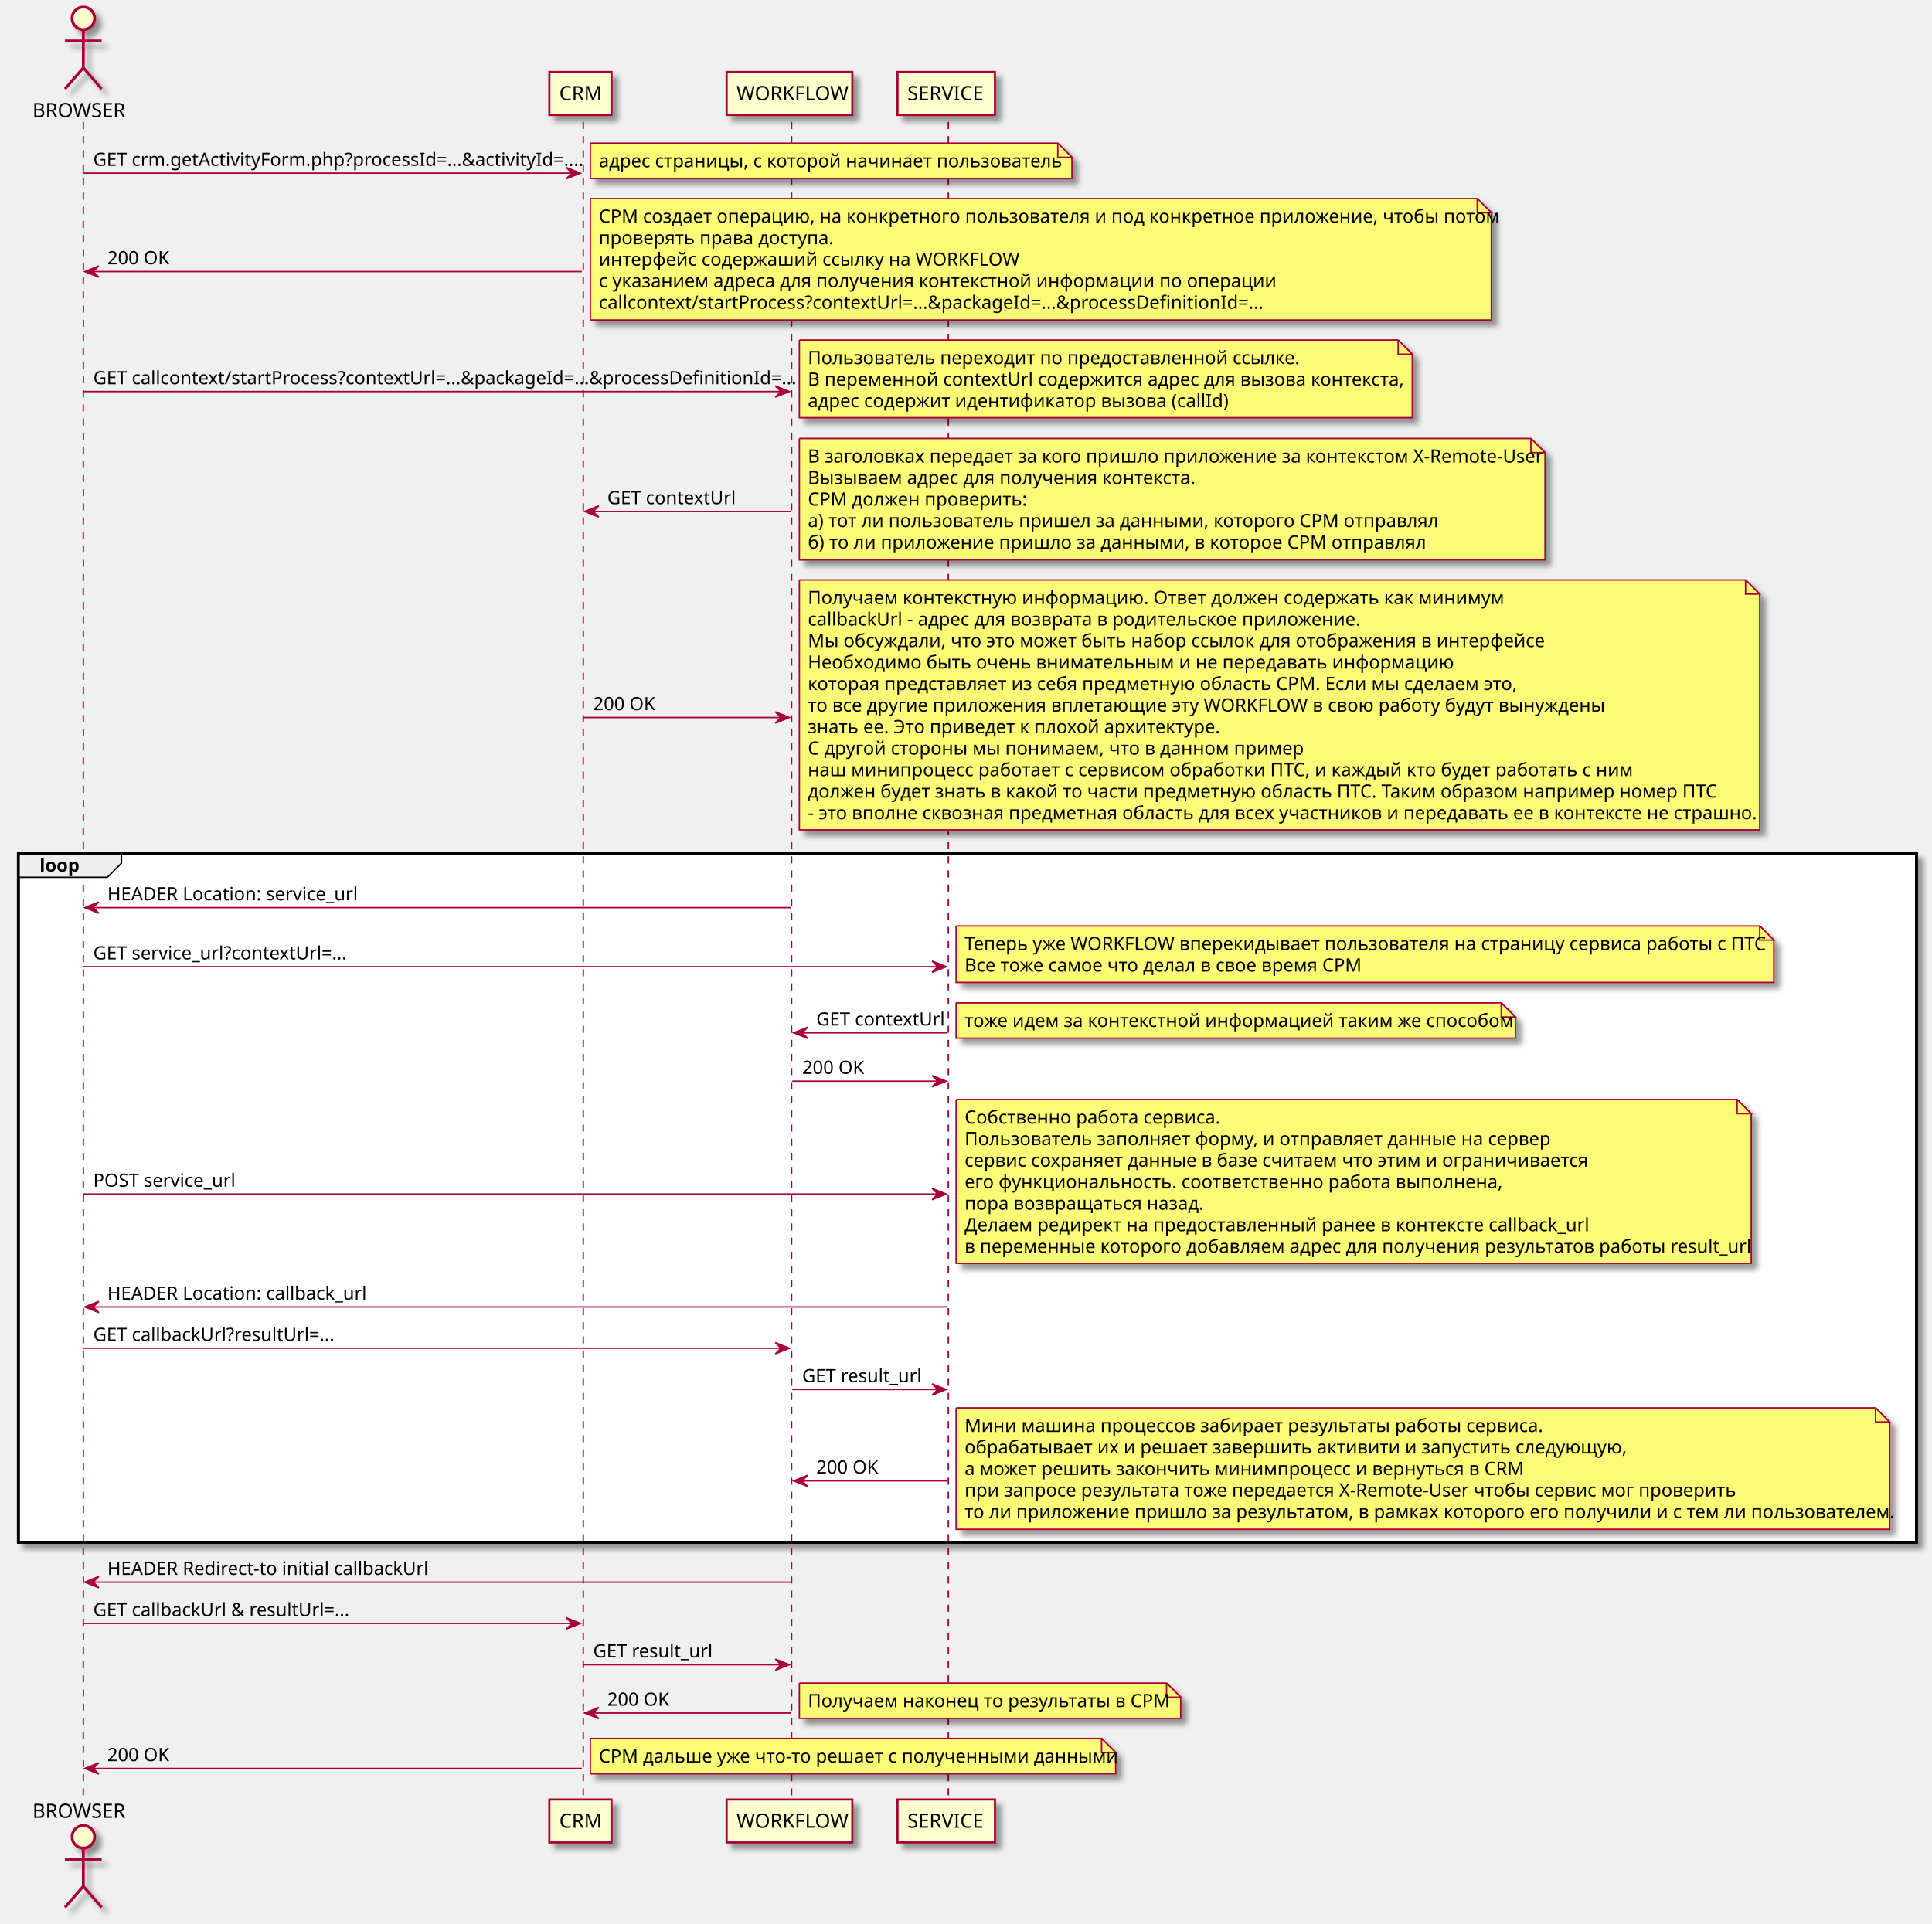
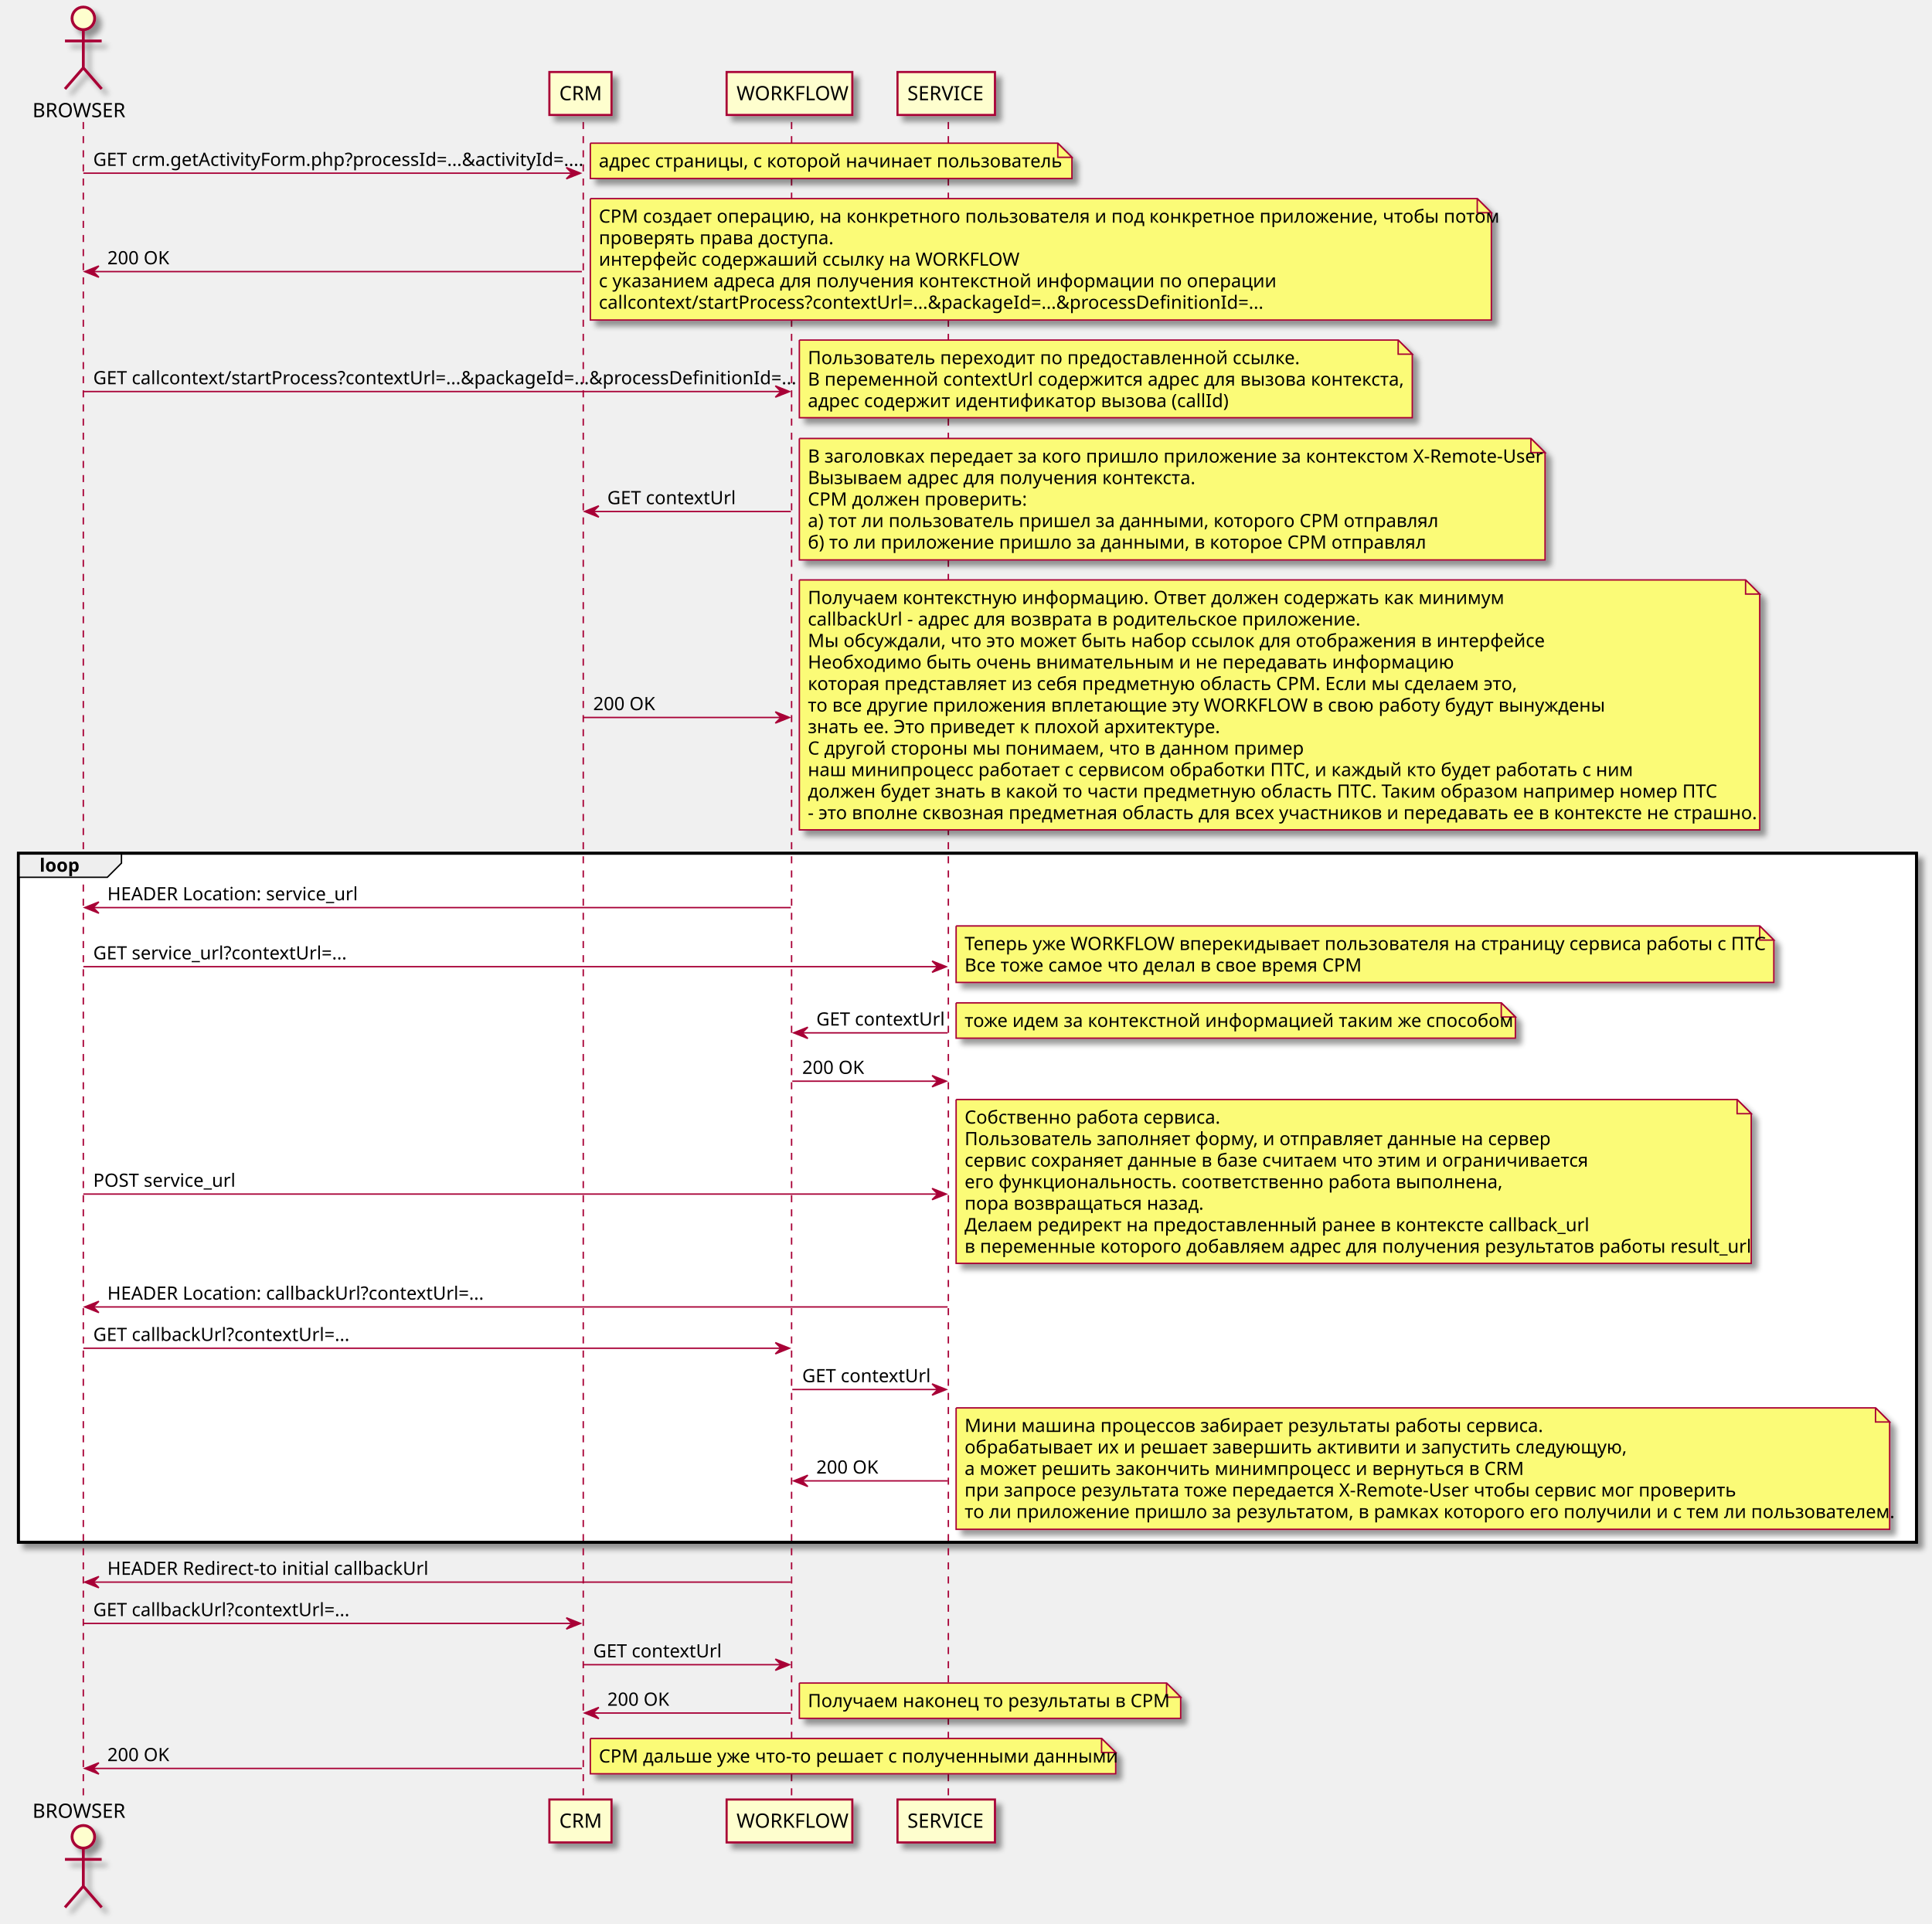
<svg xmlns="http://www.w3.org/2000/svg" contentScriptType="application/ecmascript" contentStyleType="text/css" height="1362px" preserveAspectRatio="none" style="width:1368px;height:1362px;" version="1.1" viewBox="0 0 1368 1362" width="1368px" zoomAndPan="magnify">
  <defs>
-     <filter height="300%" id="fe36c7w0y6l84" width="300%" x="-1" y="-1">
+     <filter height="300%" id="f19yjpyh7djgnc" width="300%" x="-1" y="-1">
      <feGaussianBlur result="blurOut" stdDeviation="2.0" />
      <feColorMatrix in="blurOut" result="blurOut2" type="matrix" values="0 0 0 0 0 0 0 0 0 0 0 0 0 0 0 0 0 0 .4 0" />
      <feOffset dx="4.0" dy="4.0" in="blurOut2" result="blurOut3" />
      <feBlend in="SourceGraphic" in2="blurOut3" mode="normal" />
    </filter>
  </defs>
  <g>
-     <rect fill="#FFFFFF" filter="url(#fe36c7w0y6l84)" height="487.922" style="stroke: #000000; stroke-width: 2.0;" width="1344" x="13" y="604.266" />
+     <rect fill="#FFFFFF" filter="url(#f19yjpyh7djgnc)" height="487.922" style="stroke: #000000; stroke-width: 2.0;" width="1344" x="13" y="604.266" />
    <line style="stroke: #A80036; stroke-width: 1.0; stroke-dasharray: 5.0,5.0;" x1="59" x2="59" y1="86.406" y2="1275.359" />
    <line style="stroke: #A80036; stroke-width: 1.0; stroke-dasharray: 5.0,5.0;" x1="413" x2="413" y1="86.406" y2="1275.359" />
    <line style="stroke: #A80036; stroke-width: 1.0; stroke-dasharray: 5.0,5.0;" x1="560.5" x2="560.5" y1="86.406" y2="1275.359" />
    <line style="stroke: #A80036; stroke-width: 1.0; stroke-dasharray: 5.0,5.0;" x1="671.5" x2="671.5" y1="86.406" y2="1275.359" />
    <text fill="#000000" font-family="sans-serif" font-size="14" lengthAdjust="spacingAndGlyphs" textLength="66" x="23" y="82.988">BROWSER</text>
-     <ellipse cx="59" cy="13" fill="#FEFECE" filter="url(#fe36c7w0y6l84)" rx="8" ry="8" style="stroke: #A80036; stroke-width: 2.0;" />
-     <path d="M59,21 L59,48 M46,29 L72,29 M59,48 L46,63 M59,48 L72,63 " fill="none" filter="url(#fe36c7w0y6l84)" style="stroke: #A80036; stroke-width: 2.0;" />
+     <ellipse cx="59" cy="13" fill="#FEFECE" filter="url(#f19yjpyh7djgnc)" rx="8" ry="8" style="stroke: #A80036; stroke-width: 2.0;" />
+     <path d="M59,21 L59,48 M46,29 L72,29 M59,48 L46,63 M59,48 L72,63 " fill="none" filter="url(#f19yjpyh7djgnc)" style="stroke: #A80036; stroke-width: 2.0;" />
    <text fill="#000000" font-family="sans-serif" font-size="14" lengthAdjust="spacingAndGlyphs" textLength="66" x="23" y="1287.348">BROWSER</text>
-     <ellipse cx="59" cy="1300.766" fill="#FEFECE" filter="url(#fe36c7w0y6l84)" rx="8" ry="8" style="stroke: #A80036; stroke-width: 2.0;" />
-     <path d="M59,1308.766 L59,1335.766 M46,1316.766 L72,1316.766 M59,1335.766 L46,1350.766 M59,1335.766 L72,1350.766 " fill="none" filter="url(#fe36c7w0y6l84)" style="stroke: #A80036; stroke-width: 2.0;" />
-     <rect fill="#FEFECE" filter="url(#fe36c7w0y6l84)" height="30.406" style="stroke: #A80036; stroke-width: 1.5;" width="44" x="389" y="51" />
+     <ellipse cx="59" cy="1300.766" fill="#FEFECE" filter="url(#f19yjpyh7djgnc)" rx="8" ry="8" style="stroke: #A80036; stroke-width: 2.0;" />
+     <path d="M59,1308.766 L59,1335.766 M46,1316.766 L72,1316.766 M59,1335.766 L46,1350.766 M59,1335.766 L72,1350.766 " fill="none" filter="url(#f19yjpyh7djgnc)" style="stroke: #A80036; stroke-width: 2.0;" />
+     <rect fill="#FEFECE" filter="url(#f19yjpyh7djgnc)" height="30.406" style="stroke: #A80036; stroke-width: 1.5;" width="44" x="389" y="51" />
    <text fill="#000000" font-family="sans-serif" font-size="14" lengthAdjust="spacingAndGlyphs" textLength="30" x="396" y="70.988">CRM</text>
-     <rect fill="#FEFECE" filter="url(#fe36c7w0y6l84)" height="30.406" style="stroke: #A80036; stroke-width: 1.5;" width="44" x="389" y="1274.359" />
+     <rect fill="#FEFECE" filter="url(#f19yjpyh7djgnc)" height="30.406" style="stroke: #A80036; stroke-width: 1.5;" width="44" x="389" y="1274.359" />
    <text fill="#000000" font-family="sans-serif" font-size="14" lengthAdjust="spacingAndGlyphs" textLength="30" x="396" y="1294.348">CRM</text>
-     <rect fill="#FEFECE" filter="url(#fe36c7w0y6l84)" height="30.406" style="stroke: #A80036; stroke-width: 1.5;" width="89" x="514.5" y="51" />
+     <rect fill="#FEFECE" filter="url(#f19yjpyh7djgnc)" height="30.406" style="stroke: #A80036; stroke-width: 1.5;" width="89" x="514.5" y="51" />
    <text fill="#000000" font-family="sans-serif" font-size="14" lengthAdjust="spacingAndGlyphs" textLength="75" x="521.5" y="70.988">WORKFLOW</text>
-     <rect fill="#FEFECE" filter="url(#fe36c7w0y6l84)" height="30.406" style="stroke: #A80036; stroke-width: 1.5;" width="89" x="514.5" y="1274.359" />
+     <rect fill="#FEFECE" filter="url(#f19yjpyh7djgnc)" height="30.406" style="stroke: #A80036; stroke-width: 1.5;" width="89" x="514.5" y="1274.359" />
    <text fill="#000000" font-family="sans-serif" font-size="14" lengthAdjust="spacingAndGlyphs" textLength="75" x="521.5" y="1294.348">WORKFLOW</text>
-     <rect fill="#FEFECE" filter="url(#fe36c7w0y6l84)" height="30.406" style="stroke: #A80036; stroke-width: 1.5;" width="69" x="635.5" y="51" />
+     <rect fill="#FEFECE" filter="url(#f19yjpyh7djgnc)" height="30.406" style="stroke: #A80036; stroke-width: 1.5;" width="69" x="635.5" y="51" />
    <text fill="#000000" font-family="sans-serif" font-size="14" lengthAdjust="spacingAndGlyphs" textLength="55" x="642.5" y="70.988">SERVICE</text>
-     <rect fill="#FEFECE" filter="url(#fe36c7w0y6l84)" height="30.406" style="stroke: #A80036; stroke-width: 1.5;" width="69" x="635.5" y="1274.359" />
+     <rect fill="#FEFECE" filter="url(#f19yjpyh7djgnc)" height="30.406" style="stroke: #A80036; stroke-width: 1.5;" width="69" x="635.5" y="1274.359" />
    <text fill="#000000" font-family="sans-serif" font-size="14" lengthAdjust="spacingAndGlyphs" textLength="55" x="642.5" y="1294.348">SERVICE</text>
    <polygon fill="#A80036" points="401,118.641,411,122.641,401,126.641,405,122.641" style="stroke: #A80036; stroke-width: 1.0;" />
    <line style="stroke: #A80036; stroke-width: 1.0;" x1="59" x2="407" y1="122.641" y2="122.641" />
    <text fill="#000000" font-family="sans-serif" font-size="13" lengthAdjust="spacingAndGlyphs" textLength="330" x="66" y="117.467">GET crm.getActivityForm.php?processId=...&amp;activityId=....</text>
-     <path d="M418,101.406 L418,126.406 L759,126.406 L759,111.406 L749,101.406 L418,101.406 " fill="#FBFB77" filter="url(#fe36c7w0y6l84)" style="stroke: #A80036; stroke-width: 1.0;" />
+     <path d="M418,101.406 L418,126.406 L759,126.406 L759,111.406 L749,101.406 L418,101.406 " fill="#FBFB77" filter="url(#f19yjpyh7djgnc)" style="stroke: #A80036; stroke-width: 1.0;" />
    <path d="M749,101.406 L749,111.406 L759,111.406 L749,101.406 " fill="#FBFB77" style="stroke: #A80036; stroke-width: 1.0;" />
    <text fill="#000000" font-family="sans-serif" font-size="13" lengthAdjust="spacingAndGlyphs" textLength="320" x="424" y="118.467">адрес cтраницы, с которой начинает пользователь</text>
    <polygon fill="#A80036" points="70,188.344,60,192.344,70,196.344,66,192.344" style="stroke: #A80036; stroke-width: 1.0;" />
    <line style="stroke: #A80036; stroke-width: 1.0;" x1="64" x2="412" y1="192.344" y2="192.344" />
    <text fill="#000000" font-family="sans-serif" font-size="13" lengthAdjust="spacingAndGlyphs" textLength="41" x="76" y="187.17">200 OK</text>
-     <path d="M418,140.641 L418,226.641 L1056,226.641 L1056,150.641 L1046,140.641 L418,140.641 " fill="#FBFB77" filter="url(#fe36c7w0y6l84)" style="stroke: #A80036; stroke-width: 1.0;" />
+     <path d="M418,140.641 L418,226.641 L1056,226.641 L1056,150.641 L1046,140.641 L418,140.641 " fill="#FBFB77" filter="url(#f19yjpyh7djgnc)" style="stroke: #A80036; stroke-width: 1.0;" />
    <path d="M1046,140.641 L1046,150.641 L1056,150.641 L1046,140.641 " fill="#FBFB77" style="stroke: #A80036; stroke-width: 1.0;" />
    <text fill="#000000" font-family="sans-serif" font-size="13" lengthAdjust="spacingAndGlyphs" textLength="617" x="424" y="157.701">СРМ создает операцию, на конкретного пользователя и под конкретное приложение, чтобы потом</text>
    <text fill="#000000" font-family="sans-serif" font-size="13" lengthAdjust="spacingAndGlyphs" textLength="163" x="424" y="172.935">проверять права доступа.</text>
    <text fill="#000000" font-family="sans-serif" font-size="13" lengthAdjust="spacingAndGlyphs" textLength="289" x="424" y="188.17">интерфейс содержаший ссылку на WORKFLOW</text>
    <text fill="#000000" font-family="sans-serif" font-size="13" lengthAdjust="spacingAndGlyphs" textLength="454" x="424" y="203.404">с указанием адреса для получения контекстной информации по операции</text>
    <text fill="#000000" font-family="sans-serif" font-size="13" lengthAdjust="spacingAndGlyphs" textLength="450" x="424" y="218.639">callcontext/startProcess?contextUrl=...&amp;packageId=...&amp;processDefinitionId=...</text>
    <polygon fill="#A80036" points="549,273.281,559,277.281,549,281.281,553,277.281" style="stroke: #A80036; stroke-width: 1.0;" />
    <line style="stroke: #A80036; stroke-width: 1.0;" x1="59" x2="555" y1="277.281" y2="277.281" />
    <text fill="#000000" font-family="sans-serif" font-size="13" lengthAdjust="spacingAndGlyphs" textLength="478" x="66" y="272.107">GET callcontext/startProcess?contextUrl=...&amp;packageId=...&amp;processDefinitionId=...</text>
-     <path d="M566,240.812 L566,295.812 L1000,295.812 L1000,250.812 L990,240.812 L566,240.812 " fill="#FBFB77" filter="url(#fe36c7w0y6l84)" style="stroke: #A80036; stroke-width: 1.0;" />
+     <path d="M566,240.812 L566,295.812 L1000,295.812 L1000,250.812 L990,240.812 L566,240.812 " fill="#FBFB77" filter="url(#f19yjpyh7djgnc)" style="stroke: #A80036; stroke-width: 1.0;" />
    <path d="M990,240.812 L990,250.812 L1000,250.812 L990,240.812 " fill="#FBFB77" style="stroke: #A80036; stroke-width: 1.0;" />
    <text fill="#000000" font-family="sans-serif" font-size="13" lengthAdjust="spacingAndGlyphs" textLength="343" x="572" y="257.873">Пользователь переходит по предоставленной ссылке.</text>
    <text fill="#000000" font-family="sans-serif" font-size="13" lengthAdjust="spacingAndGlyphs" textLength="413" x="572" y="273.107">В переменной contextUrl содержится адрес для вызова контекста,</text>
    <text fill="#000000" font-family="sans-serif" font-size="13" lengthAdjust="spacingAndGlyphs" textLength="295" x="572" y="288.342">адрес содержит идентификатор вызова (callId)</text>
    <polygon fill="#A80036" points="424,358.219,414,362.219,424,366.219,420,362.219" style="stroke: #A80036; stroke-width: 1.0;" />
    <line style="stroke: #A80036; stroke-width: 1.0;" x1="418" x2="560" y1="362.219" y2="362.219" />
    <text fill="#000000" font-family="sans-serif" font-size="13" lengthAdjust="spacingAndGlyphs" textLength="87" x="430" y="357.045">GET contextUrl</text>
-     <path d="M566,310.516 L566,396.516 L1094,396.516 L1094,320.516 L1084,310.516 L566,310.516 " fill="#FBFB77" filter="url(#fe36c7w0y6l84)" style="stroke: #A80036; stroke-width: 1.0;" />
+     <path d="M566,310.516 L566,396.516 L1094,396.516 L1094,320.516 L1084,310.516 L566,310.516 " fill="#FBFB77" filter="url(#f19yjpyh7djgnc)" style="stroke: #A80036; stroke-width: 1.0;" />
    <path d="M1084,310.516 L1084,320.516 L1094,320.516 L1084,310.516 " fill="#FBFB77" style="stroke: #A80036; stroke-width: 1.0;" />
    <text fill="#000000" font-family="sans-serif" font-size="13" lengthAdjust="spacingAndGlyphs" textLength="507" x="572" y="327.576">В заголовках передает за кого пришло приложение за контекстом X-Remote-User</text>
    <text fill="#000000" font-family="sans-serif" font-size="13" lengthAdjust="spacingAndGlyphs" textLength="269" x="572" y="342.81">Вызываем адрес для получения контекста.</text>
    <text fill="#000000" font-family="sans-serif" font-size="13" lengthAdjust="spacingAndGlyphs" textLength="150" x="572" y="358.045">СРМ должен проверить:</text>
    <text fill="#000000" font-family="sans-serif" font-size="13" lengthAdjust="spacingAndGlyphs" textLength="438" x="572" y="373.279">а) тот ли пользователь пришел за данными, которого СРМ отправлял</text>
    <text fill="#000000" font-family="sans-serif" font-size="13" lengthAdjust="spacingAndGlyphs" textLength="424" x="572" y="388.514">б) то ли приложение пришло за данными, в которое СРМ отправлял</text>
    <polygon fill="#A80036" points="549,504.094,559,508.094,549,512.094,553,508.094" style="stroke: #A80036; stroke-width: 1.0;" />
    <line style="stroke: #A80036; stroke-width: 1.0;" x1="413" x2="555" y1="508.094" y2="508.094" />
    <text fill="#000000" font-family="sans-serif" font-size="13" lengthAdjust="spacingAndGlyphs" textLength="41" x="420" y="502.92">200 OK</text>
-     <path d="M566,410.688 L566,587.688 L1246,587.688 L1246,420.688 L1236,410.688 L566,410.688 " fill="#FBFB77" filter="url(#fe36c7w0y6l84)" style="stroke: #A80036; stroke-width: 1.0;" />
+     <path d="M566,410.688 L566,587.688 L1246,587.688 L1246,420.688 L1236,410.688 L566,410.688 " fill="#FBFB77" filter="url(#f19yjpyh7djgnc)" style="stroke: #A80036; stroke-width: 1.0;" />
    <path d="M1236,410.688 L1236,420.688 L1246,420.688 L1236,410.688 " fill="#FBFB77" style="stroke: #A80036; stroke-width: 1.0;" />
    <text fill="#000000" font-family="sans-serif" font-size="13" lengthAdjust="spacingAndGlyphs" textLength="476" x="572" y="427.748">Получаем контекстную информацию. Ответ должен содержать как минимум</text>
    <text fill="#000000" font-family="sans-serif" font-size="13" lengthAdjust="spacingAndGlyphs" textLength="389" x="572" y="442.982">callbackUrl -  адрес для возврата в родительское приложение.</text>
    <text fill="#000000" font-family="sans-serif" font-size="13" lengthAdjust="spacingAndGlyphs" textLength="515" x="572" y="458.217">Мы обсуждали, что это может  быть набор ссылок для отображения в интерфейсе</text>
    <text fill="#000000" font-family="sans-serif" font-size="13" lengthAdjust="spacingAndGlyphs" textLength="432" x="572" y="473.451">Необходимо быть очень внимательным и не передавать информацию</text>
    <text fill="#000000" font-family="sans-serif" font-size="13" lengthAdjust="spacingAndGlyphs" textLength="495" x="572" y="488.685">которая представляет из себя предметную область СРМ. Если мы сделаем это,</text>
    <text fill="#000000" font-family="sans-serif" font-size="13" lengthAdjust="spacingAndGlyphs" textLength="550" x="572" y="503.92">то все другие приложения вплетающие эту WORKFLOW в свою работу будут вынуждены</text>
    <text fill="#000000" font-family="sans-serif" font-size="13" lengthAdjust="spacingAndGlyphs" textLength="284" x="572" y="519.154">знать ее. Это приведет к плохой архитектуре.</text>
    <text fill="#000000" font-family="sans-serif" font-size="13" lengthAdjust="spacingAndGlyphs" textLength="334" x="572" y="534.389">С другой стороны мы понимаем, что в данном пример</text>
    <text fill="#000000" font-family="sans-serif" font-size="13" lengthAdjust="spacingAndGlyphs" textLength="567" x="572" y="549.623">наш минипроцесс работает с сервисом обработки ПТС, и каждый кто будет работать с ним</text>
    <text fill="#000000" font-family="sans-serif" font-size="13" lengthAdjust="spacingAndGlyphs" textLength="629" x="572" y="564.857">должен будет знать в какой то части предметную область ПТС. Таким образом например номер ПТС</text>
    <text fill="#000000" font-family="sans-serif" font-size="13" lengthAdjust="spacingAndGlyphs" textLength="659" x="572" y="580.092">- это вполне сквозная предметная область для всех участников и передавать ее в контексте не страшно.</text>
    <path d="M13,604.266 L86,604.266 L86,611.266 L76,621.266 L13,621.266 L13,604.266 " fill="#EEEEEE" style="stroke: #000000; stroke-width: 1.0;" />
    <rect fill="none" height="487.922" style="stroke: #000000; stroke-width: 2.0;" width="1344" x="13" y="604.266" />
    <text fill="#000000" font-family="sans-serif" font-size="13" font-weight="bold" lengthAdjust="spacingAndGlyphs" textLength="28" x="28" y="617.326">loop</text>
    <polygon fill="#A80036" points="70,638.734,60,642.734,70,646.734,66,642.734" style="stroke: #A80036; stroke-width: 1.0;" />
    <line style="stroke: #A80036; stroke-width: 1.0;" x1="64" x2="560" y1="642.734" y2="642.734" />
    <text fill="#000000" font-family="sans-serif" font-size="13" lengthAdjust="spacingAndGlyphs" textLength="169" x="76" y="637.561">HEADER Location: service_url</text>
    <polygon fill="#A80036" points="660,680.586,670,684.586,660,688.586,664,684.586" style="stroke: #A80036; stroke-width: 1.0;" />
    <line style="stroke: #A80036; stroke-width: 1.0;" x1="59" x2="666" y1="684.586" y2="684.586" />
    <text fill="#000000" font-family="sans-serif" font-size="13" lengthAdjust="spacingAndGlyphs" textLength="171" x="66" y="679.412">GET service_url?contextUrl=...</text>
-     <path d="M677,655.734 L677,695.734 L1256,695.734 L1256,665.734 L1246,655.734 L677,655.734 " fill="#FBFB77" filter="url(#fe36c7w0y6l84)" style="stroke: #A80036; stroke-width: 1.0;" />
+     <path d="M677,655.734 L677,695.734 L1256,695.734 L1256,665.734 L1246,655.734 L677,655.734 " fill="#FBFB77" filter="url(#f19yjpyh7djgnc)" style="stroke: #A80036; stroke-width: 1.0;" />
    <path d="M1246,655.734 L1246,665.734 L1256,665.734 L1246,655.734 " fill="#FBFB77" style="stroke: #A80036; stroke-width: 1.0;" />
    <text fill="#000000" font-family="sans-serif" font-size="13" lengthAdjust="spacingAndGlyphs" textLength="558" x="683" y="672.795">Теперь уже WORKFLOW вперекидывает пользователя на страницу сервиса работы с ПТС</text>
    <text fill="#000000" font-family="sans-serif" font-size="13" lengthAdjust="spacingAndGlyphs" textLength="279" x="683" y="688.029">Все тоже самое что делал в свое время СРМ</text>
    <polygon fill="#A80036" points="572,727.438,562,731.438,572,735.438,568,731.438" style="stroke: #A80036; stroke-width: 1.0;" />
    <line style="stroke: #A80036; stroke-width: 1.0;" x1="566" x2="671" y1="731.438" y2="731.438" />
    <text fill="#000000" font-family="sans-serif" font-size="13" lengthAdjust="spacingAndGlyphs" textLength="87" x="578" y="726.264">GET contextUrl</text>
-     <path d="M677,710.203 L677,735.203 L1073,735.203 L1073,720.203 L1063,710.203 L677,710.203 " fill="#FBFB77" filter="url(#fe36c7w0y6l84)" style="stroke: #A80036; stroke-width: 1.0;" />
+     <path d="M677,710.203 L677,735.203 L1073,735.203 L1073,720.203 L1063,710.203 L677,710.203 " fill="#FBFB77" filter="url(#f19yjpyh7djgnc)" style="stroke: #A80036; stroke-width: 1.0;" />
    <path d="M1063,710.203 L1063,720.203 L1073,720.203 L1063,710.203 " fill="#FBFB77" style="stroke: #A80036; stroke-width: 1.0;" />
    <text fill="#000000" font-family="sans-serif" font-size="13" lengthAdjust="spacingAndGlyphs" textLength="375" x="683" y="727.264">тоже идем за контекстной информацией таким же способом</text>
    <polygon fill="#A80036" points="660,761.672,670,765.672,660,769.672,664,765.672" style="stroke: #A80036; stroke-width: 1.0;" />
    <line style="stroke: #A80036; stroke-width: 1.0;" x1="561" x2="666" y1="765.672" y2="765.672" />
    <text fill="#000000" font-family="sans-serif" font-size="13" lengthAdjust="spacingAndGlyphs" textLength="41" x="568" y="760.498">200 OK</text>
    <polygon fill="#A80036" points="660,841.609,670,845.609,660,849.609,664,845.609" style="stroke: #A80036; stroke-width: 1.0;" />
    <line style="stroke: #A80036; stroke-width: 1.0;" x1="59" x2="666" y1="845.609" y2="845.609" />
    <text fill="#000000" font-family="sans-serif" font-size="13" lengthAdjust="spacingAndGlyphs" textLength="98" x="66" y="840.436">POST service_url</text>
-     <path d="M677,778.672 L677,894.672 L1240,894.672 L1240,788.672 L1230,778.672 L677,778.672 " fill="#FBFB77" filter="url(#fe36c7w0y6l84)" style="stroke: #A80036; stroke-width: 1.0;" />
+     <path d="M677,778.672 L677,894.672 L1240,894.672 L1240,788.672 L1230,778.672 L677,778.672 " fill="#FBFB77" filter="url(#f19yjpyh7djgnc)" style="stroke: #A80036; stroke-width: 1.0;" />
    <path d="M1230,778.672 L1230,788.672 L1240,788.672 L1230,778.672 " fill="#FBFB77" style="stroke: #A80036; stroke-width: 1.0;" />
    <text fill="#000000" font-family="sans-serif" font-size="13" lengthAdjust="spacingAndGlyphs" textLength="178" x="683" y="795.732">Собственно работа сервиса.</text>
    <text fill="#000000" font-family="sans-serif" font-size="13" lengthAdjust="spacingAndGlyphs" textLength="406" x="683" y="810.967">Пользователь заполняет форму, и отправляет данные на сервер</text>
    <text fill="#000000" font-family="sans-serif" font-size="13" lengthAdjust="spacingAndGlyphs" textLength="426" x="683" y="826.201">сервис сохраняет данные в базе считаем что этим и ограничивается</text>
    <text fill="#000000" font-family="sans-serif" font-size="13" lengthAdjust="spacingAndGlyphs" textLength="370" x="683" y="841.436">его функциональность. соответственно работа выполнена,</text>
    <text fill="#000000" font-family="sans-serif" font-size="13" lengthAdjust="spacingAndGlyphs" textLength="166" x="683" y="856.67">пора возвращаться назад.</text>
    <text fill="#000000" font-family="sans-serif" font-size="13" lengthAdjust="spacingAndGlyphs" textLength="432" x="683" y="871.904">Делаем редирект на предоставленный ранее в контексте callback_url</text>
    <text fill="#000000" font-family="sans-serif" font-size="13" lengthAdjust="spacingAndGlyphs" textLength="542" x="683" y="887.139">в переменные которого добавляем адрес для получения результатов работы result_url</text>
    <polygon fill="#A80036" points="70,921.547,60,925.547,70,929.547,66,925.547" style="stroke: #A80036; stroke-width: 1.0;" />
    <line style="stroke: #A80036; stroke-width: 1.0;" x1="64" x2="671" y1="925.547" y2="925.547" />
-     <text fill="#000000" font-family="sans-serif" font-size="13" lengthAdjust="spacingAndGlyphs" textLength="177" x="76" y="920.373">HEADER Location: callback_url</text>
+     <text fill="#000000" font-family="sans-serif" font-size="13" lengthAdjust="spacingAndGlyphs" textLength="255" x="76" y="920.373">HEADER Location: callbackUrl?contextUrl=...</text>
    <polygon fill="#A80036" points="549,950.781,559,954.781,549,958.781,553,954.781" style="stroke: #A80036; stroke-width: 1.0;" />
    <line style="stroke: #A80036; stroke-width: 1.0;" x1="59" x2="555" y1="954.781" y2="954.781" />
-     <text fill="#000000" font-family="sans-serif" font-size="13" lengthAdjust="spacingAndGlyphs" textLength="164" x="66" y="949.607">GET callbackUrl?resultUrl=...</text>
+     <text fill="#000000" font-family="sans-serif" font-size="13" lengthAdjust="spacingAndGlyphs" textLength="175" x="66" y="949.607">GET callbackUrl?contextUrl=...</text>
    <polygon fill="#A80036" points="660,980.016,670,984.016,660,988.016,664,984.016" style="stroke: #A80036; stroke-width: 1.0;" />
    <line style="stroke: #A80036; stroke-width: 1.0;" x1="561" x2="666" y1="984.016" y2="984.016" />
-     <text fill="#000000" font-family="sans-serif" font-size="13" lengthAdjust="spacingAndGlyphs" textLength="80" x="568" y="978.842">GET result_url</text>
+     <text fill="#000000" font-family="sans-serif" font-size="13" lengthAdjust="spacingAndGlyphs" textLength="87" x="568" y="978.842">GET contextUrl</text>
    <polygon fill="#A80036" points="572,1044.719,562,1048.719,572,1052.719,568,1048.719" style="stroke: #A80036; stroke-width: 1.0;" />
    <line style="stroke: #A80036; stroke-width: 1.0;" x1="566" x2="671" y1="1048.719" y2="1048.719" />
    <text fill="#000000" font-family="sans-serif" font-size="13" lengthAdjust="spacingAndGlyphs" textLength="41" x="578" y="1043.545">200 OK</text>
-     <path d="M677,997.016 L677,1083.016 L1338,1083.016 L1338,1007.016 L1328,997.016 L677,997.016 " fill="#FBFB77" filter="url(#fe36c7w0y6l84)" style="stroke: #A80036; stroke-width: 1.0;" />
+     <path d="M677,997.016 L677,1083.016 L1338,1083.016 L1338,1007.016 L1328,997.016 L677,997.016 " fill="#FBFB77" filter="url(#f19yjpyh7djgnc)" style="stroke: #A80036; stroke-width: 1.0;" />
    <path d="M1328,997.016 L1328,1007.016 L1338,1007.016 L1328,997.016 " fill="#FBFB77" style="stroke: #A80036; stroke-width: 1.0;" />
    <text fill="#000000" font-family="sans-serif" font-size="13" lengthAdjust="spacingAndGlyphs" textLength="397" x="683" y="1014.076">Мини машина процессов забирает результаты работы сервиса.</text>
    <text fill="#000000" font-family="sans-serif" font-size="13" lengthAdjust="spacingAndGlyphs" textLength="453" x="683" y="1029.311">обрабатывает их и решает завершить активити и запустить следующую,</text>
    <text fill="#000000" font-family="sans-serif" font-size="13" lengthAdjust="spacingAndGlyphs" textLength="379" x="683" y="1044.545">а может решить закончить минимпроцесс и вернуться в CRM</text>
    <text fill="#000000" font-family="sans-serif" font-size="13" lengthAdjust="spacingAndGlyphs" textLength="535" x="683" y="1059.779">при запросе результата тоже передается X-Remote-User чтобы сервис мог проверить</text>
    <text fill="#000000" font-family="sans-serif" font-size="13" lengthAdjust="spacingAndGlyphs" textLength="640" x="683" y="1075.014">то ли приложение пришло за результатом, в рамках которого его получили и с тем ли пользователем.</text>
    <polygon fill="#A80036" points="70,1116.422,60,1120.422,70,1124.422,66,1120.422" style="stroke: #A80036; stroke-width: 1.0;" />
    <line style="stroke: #A80036; stroke-width: 1.0;" x1="64" x2="560" y1="1120.422" y2="1120.422" />
    <text fill="#000000" font-family="sans-serif" font-size="13" lengthAdjust="spacingAndGlyphs" textLength="216" x="76" y="1115.248">HEADER Redirect-to initial callbackUrl</text>
    <polygon fill="#A80036" points="401,1145.656,411,1149.656,401,1153.656,405,1149.656" style="stroke: #A80036; stroke-width: 1.0;" />
    <line style="stroke: #A80036; stroke-width: 1.0;" x1="59" x2="407" y1="1149.656" y2="1149.656" />
-     <text fill="#000000" font-family="sans-serif" font-size="13" lengthAdjust="spacingAndGlyphs" textLength="172" x="66" y="1144.482">GET callbackUrl &amp; resultUrl=...</text>
+     <text fill="#000000" font-family="sans-serif" font-size="13" lengthAdjust="spacingAndGlyphs" textLength="175" x="66" y="1144.482">GET callbackUrl?contextUrl=...</text>
    <polygon fill="#A80036" points="549,1174.891,559,1178.891,549,1182.891,553,1178.891" style="stroke: #A80036; stroke-width: 1.0;" />
    <line style="stroke: #A80036; stroke-width: 1.0;" x1="413" x2="555" y1="1178.891" y2="1178.891" />
-     <text fill="#000000" font-family="sans-serif" font-size="13" lengthAdjust="spacingAndGlyphs" textLength="80" x="420" y="1173.717">GET result_url</text>
+     <text fill="#000000" font-family="sans-serif" font-size="13" lengthAdjust="spacingAndGlyphs" textLength="87" x="420" y="1173.717">GET contextUrl</text>
    <polygon fill="#A80036" points="424,1209.125,414,1213.125,424,1217.125,420,1213.125" style="stroke: #A80036; stroke-width: 1.0;" />
    <line style="stroke: #A80036; stroke-width: 1.0;" x1="418" x2="560" y1="1213.125" y2="1213.125" />
    <text fill="#000000" font-family="sans-serif" font-size="13" lengthAdjust="spacingAndGlyphs" textLength="41" x="430" y="1207.951">200 OK</text>
-     <path d="M566,1191.891 L566,1216.891 L836,1216.891 L836,1201.891 L826,1191.891 L566,1191.891 " fill="#FBFB77" filter="url(#fe36c7w0y6l84)" style="stroke: #A80036; stroke-width: 1.0;" />
+     <path d="M566,1191.891 L566,1216.891 L836,1216.891 L836,1201.891 L826,1191.891 L566,1191.891 " fill="#FBFB77" filter="url(#f19yjpyh7djgnc)" style="stroke: #A80036; stroke-width: 1.0;" />
    <path d="M826,1191.891 L826,1201.891 L836,1201.891 L826,1191.891 " fill="#FBFB77" style="stroke: #A80036; stroke-width: 1.0;" />
    <text fill="#000000" font-family="sans-serif" font-size="13" lengthAdjust="spacingAndGlyphs" textLength="249" x="572" y="1208.951">Получаем наконец то результаты в СРМ</text>
    <polygon fill="#A80036" points="70,1248.359,60,1252.359,70,1256.359,66,1252.359" style="stroke: #A80036; stroke-width: 1.0;" />
    <line style="stroke: #A80036; stroke-width: 1.0;" x1="64" x2="412" y1="1252.359" y2="1252.359" />
    <text fill="#000000" font-family="sans-serif" font-size="13" lengthAdjust="spacingAndGlyphs" textLength="41" x="76" y="1247.186">200 OK</text>
-     <path d="M418,1231.125 L418,1256.125 L790,1256.125 L790,1241.125 L780,1231.125 L418,1231.125 " fill="#FBFB77" filter="url(#fe36c7w0y6l84)" style="stroke: #A80036; stroke-width: 1.0;" />
+     <path d="M418,1231.125 L418,1256.125 L790,1256.125 L790,1241.125 L780,1231.125 L418,1231.125 " fill="#FBFB77" filter="url(#f19yjpyh7djgnc)" style="stroke: #A80036; stroke-width: 1.0;" />
    <path d="M780,1231.125 L780,1241.125 L790,1241.125 L780,1231.125 " fill="#FBFB77" style="stroke: #A80036; stroke-width: 1.0;" />
    <text fill="#000000" font-family="sans-serif" font-size="13" lengthAdjust="spacingAndGlyphs" textLength="351" x="424" y="1248.186">СРМ дальше уже что-то решает с полученными данными</text>
  </g>
</svg>
